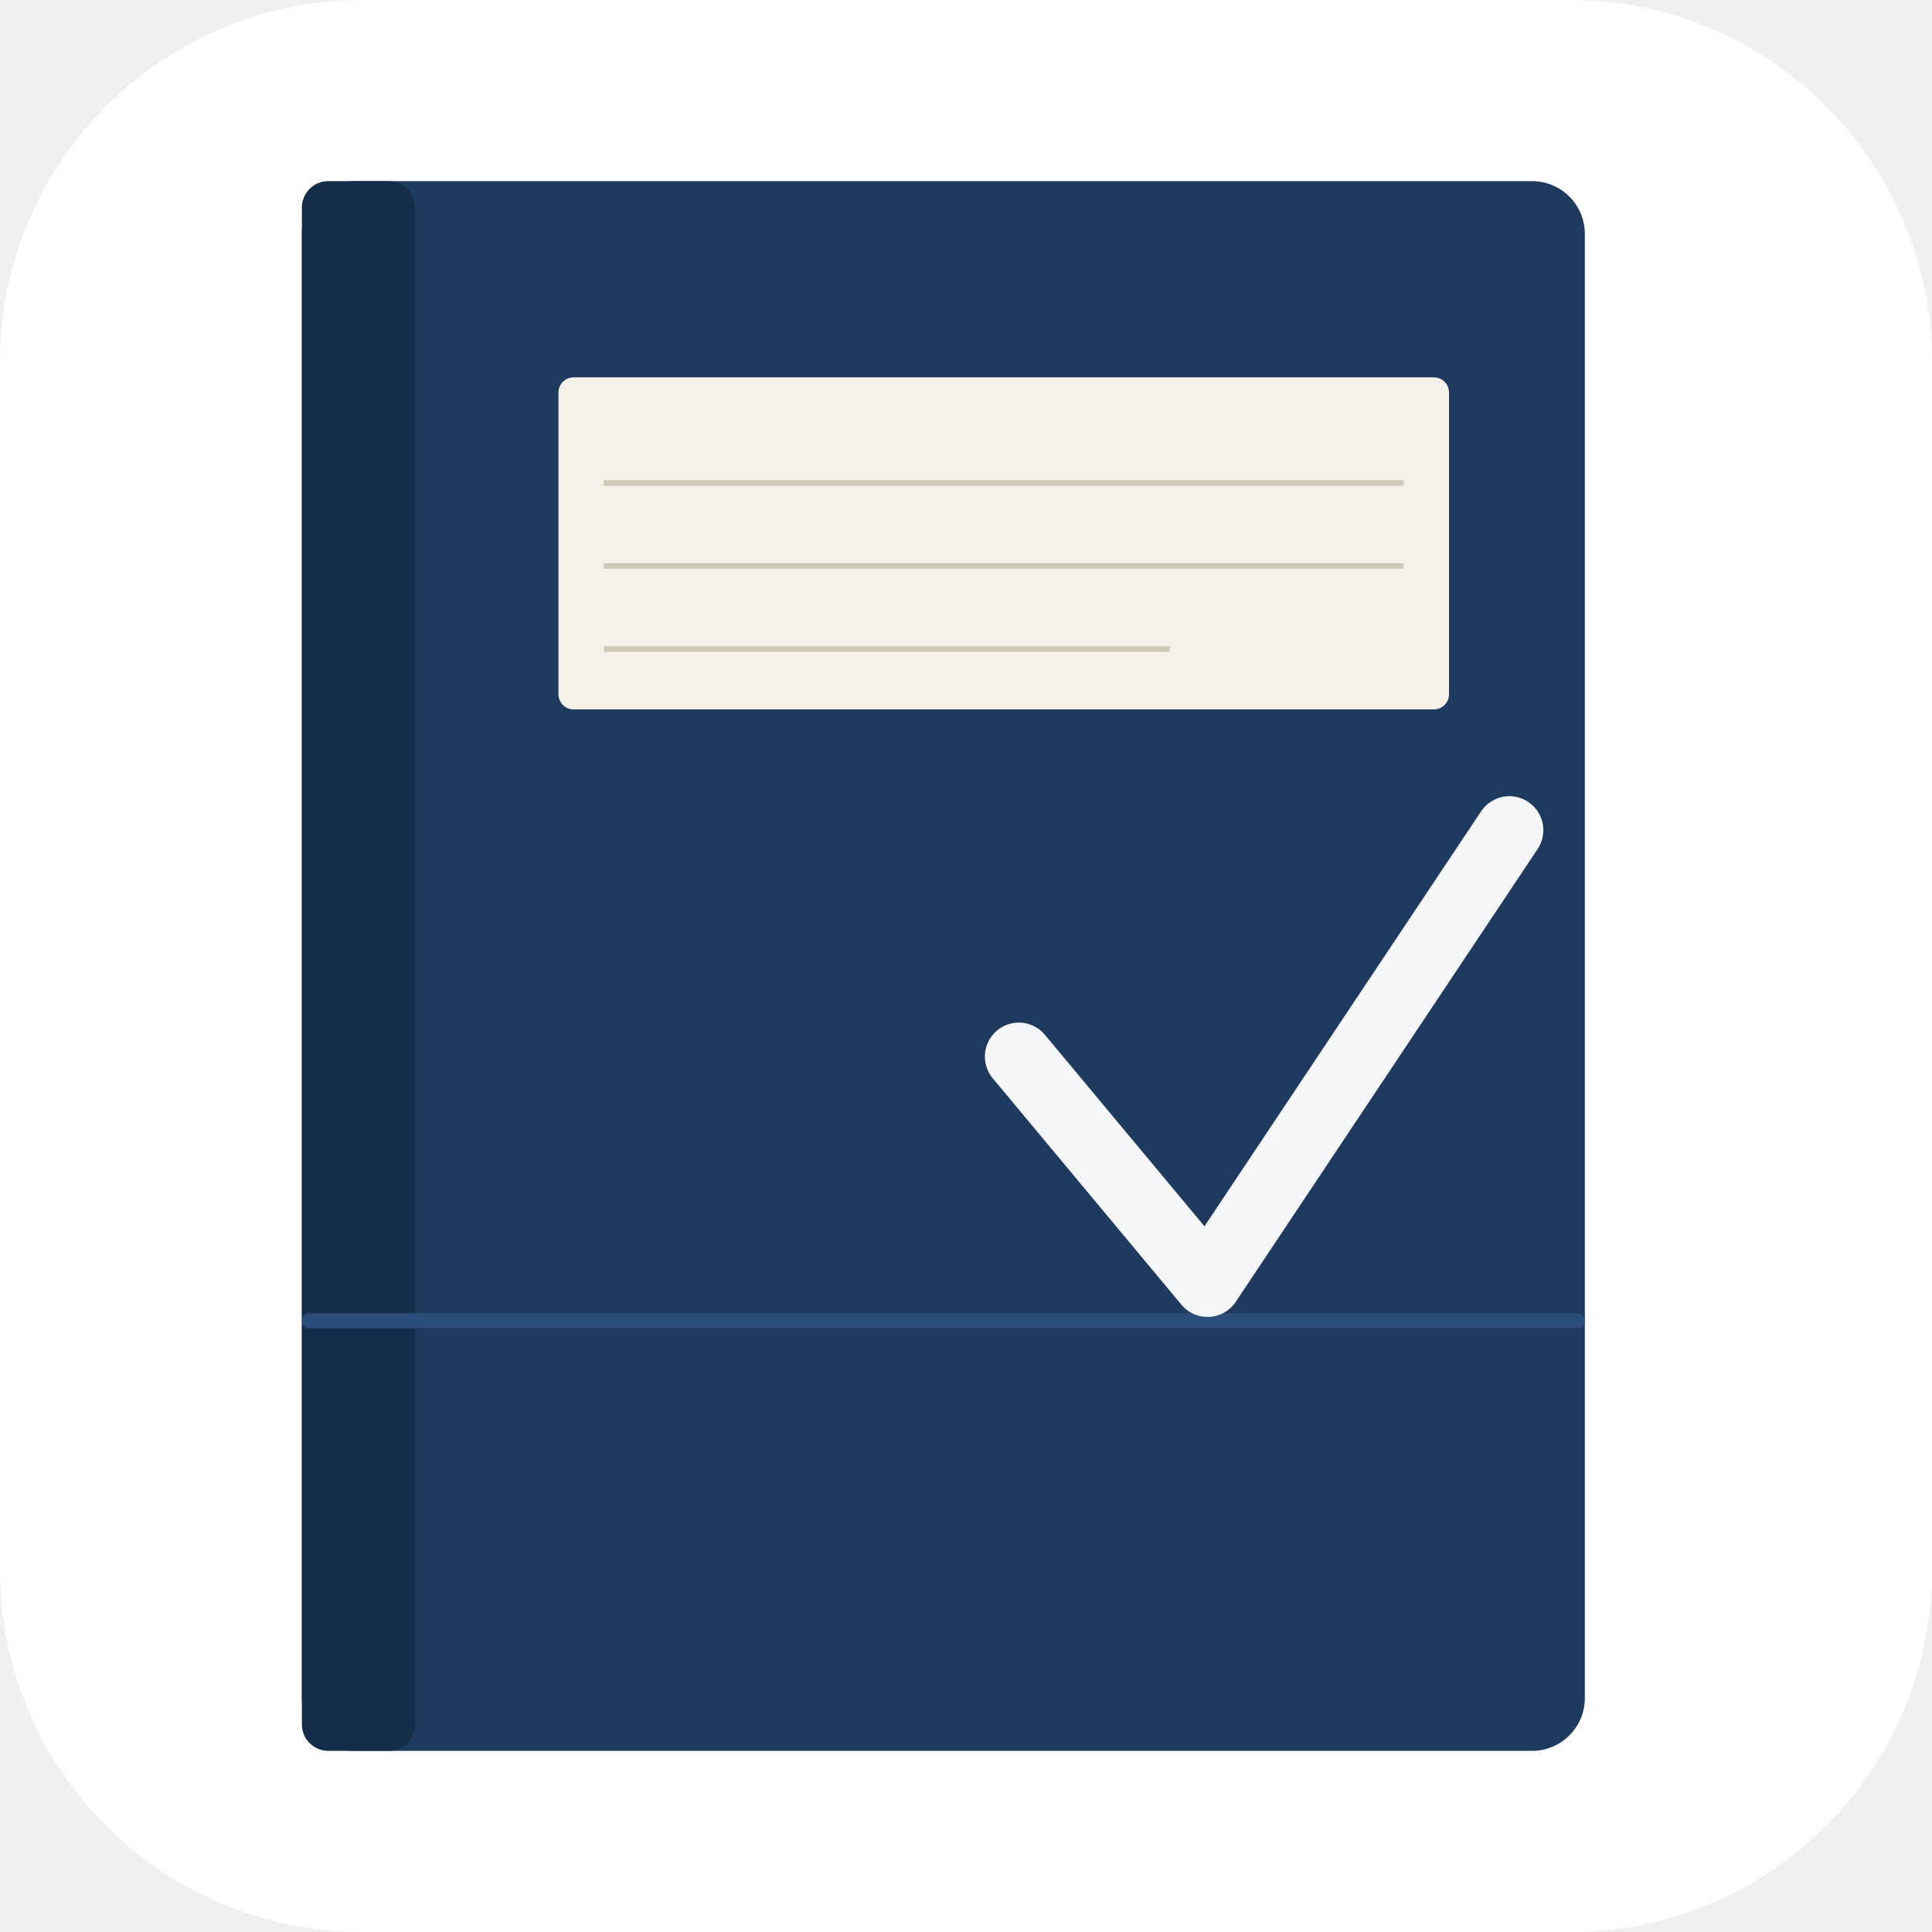
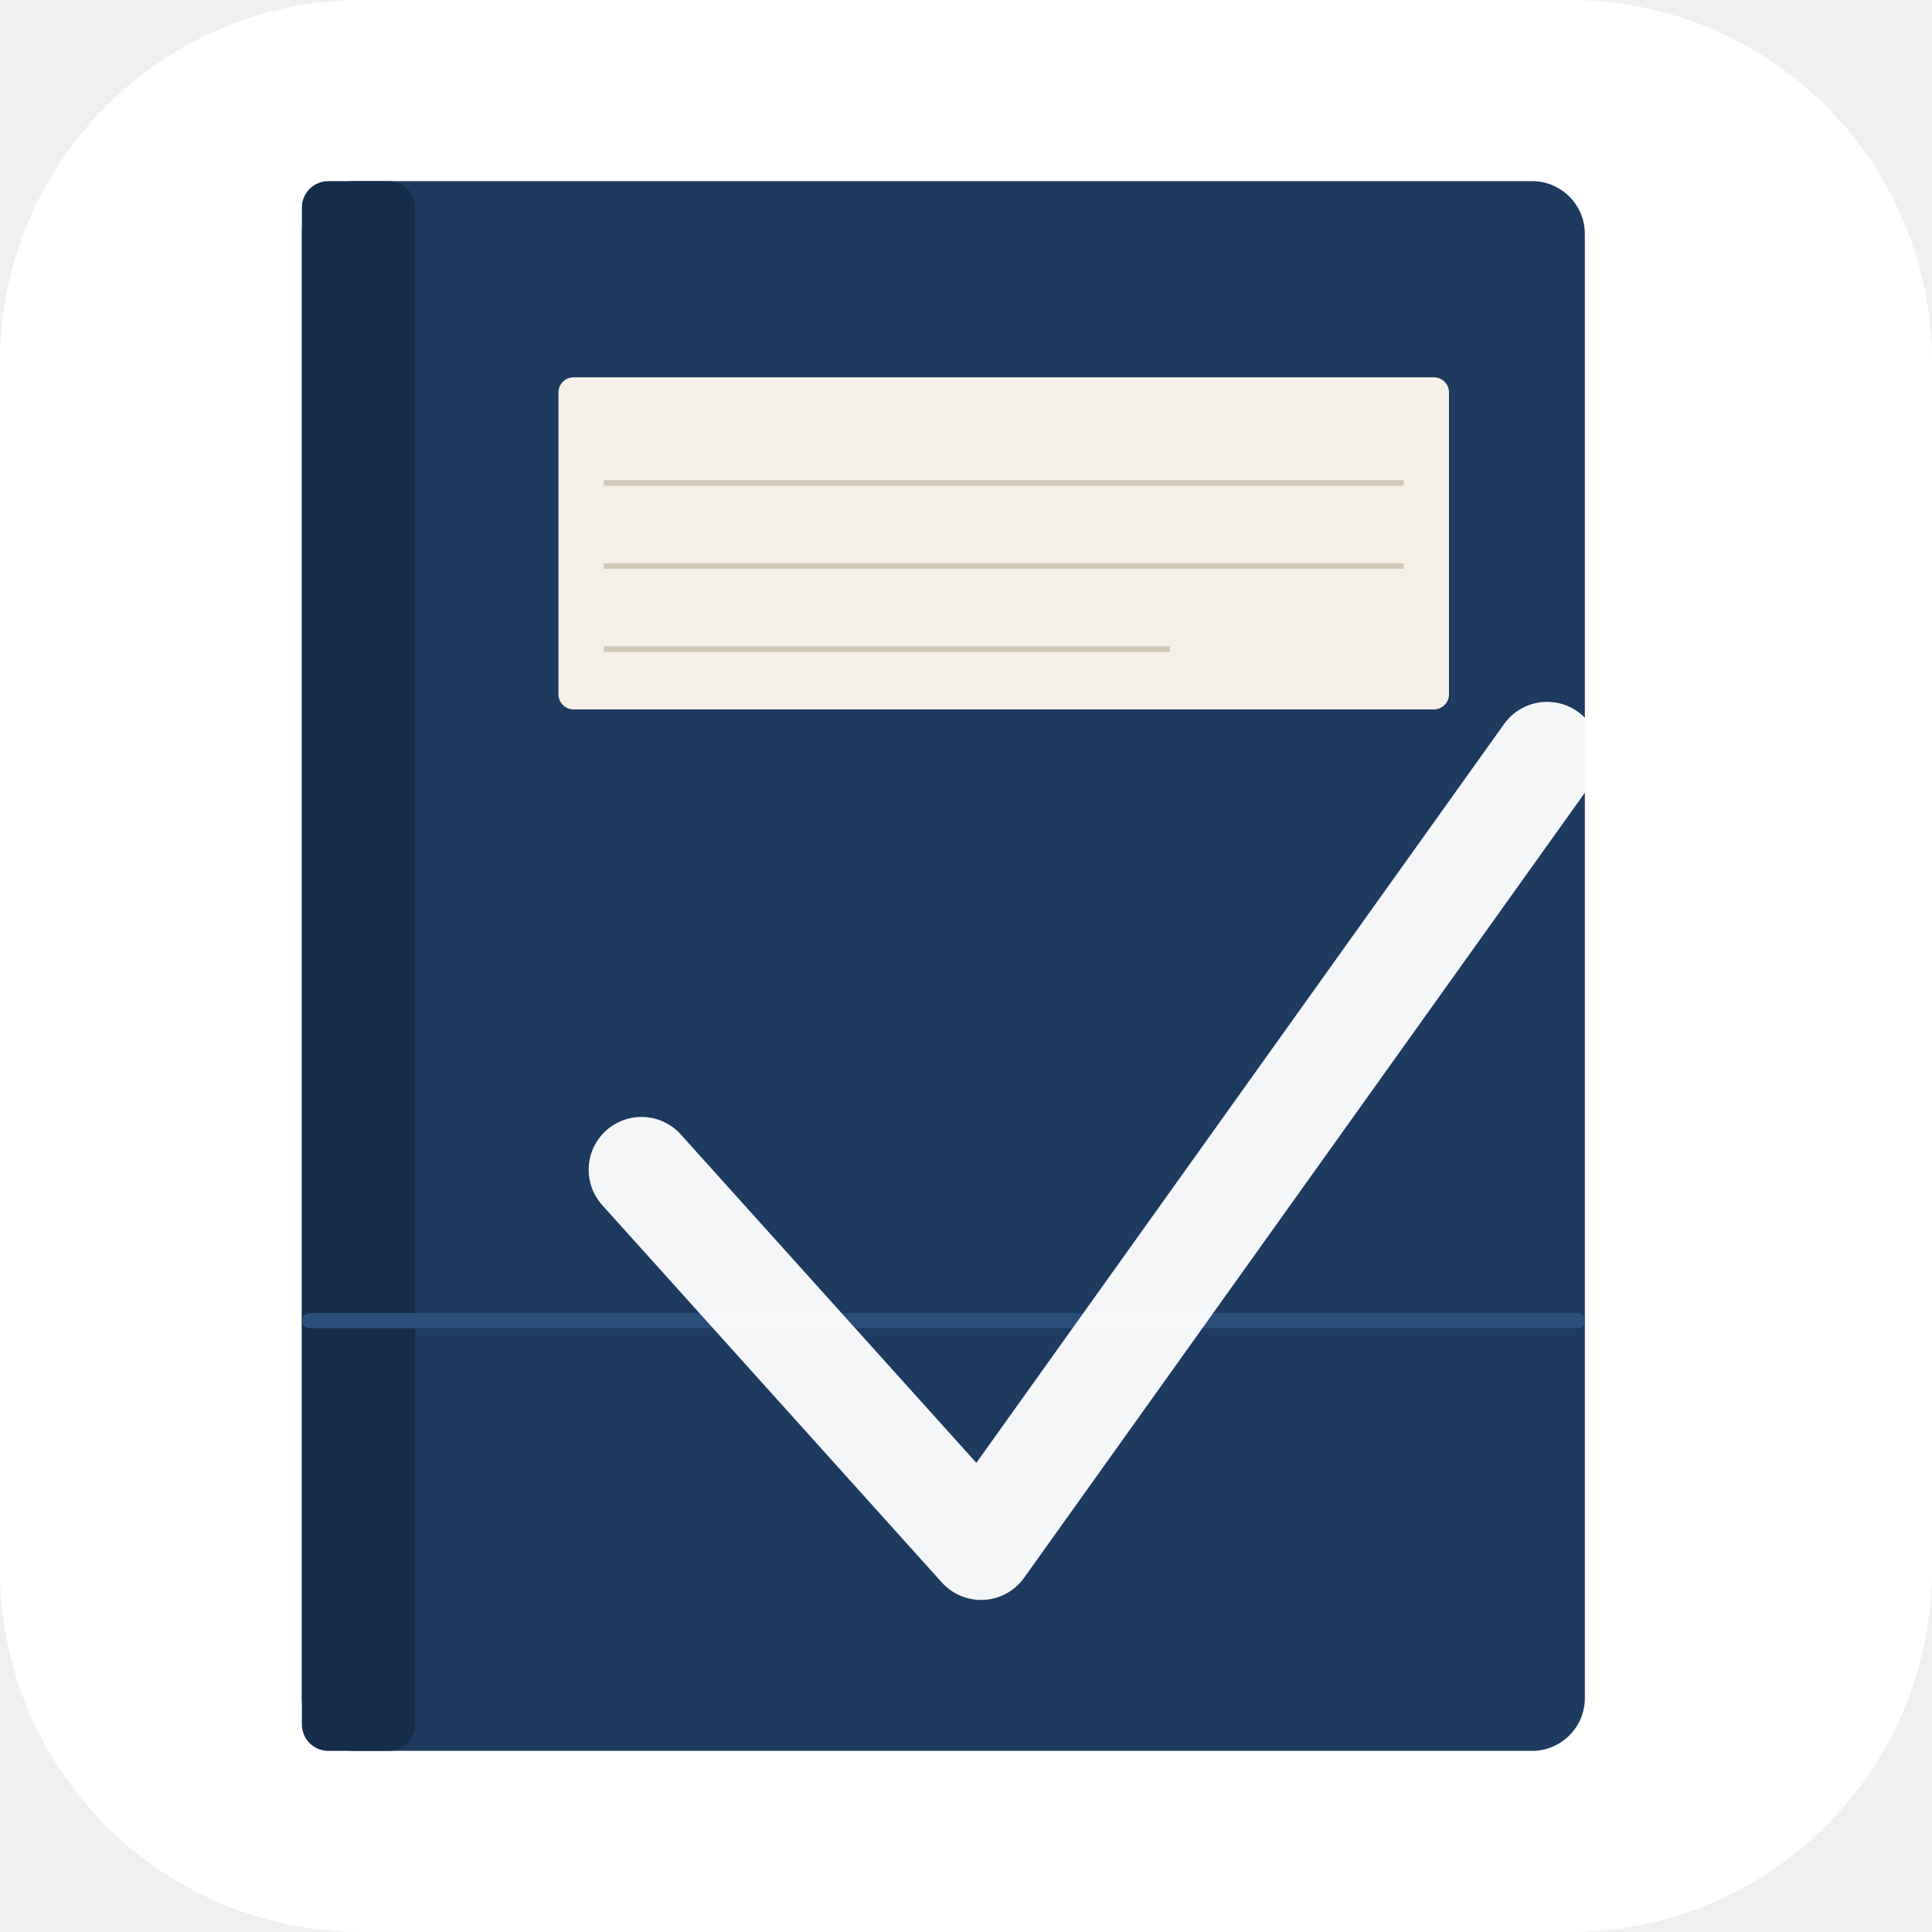
<svg xmlns="http://www.w3.org/2000/svg" viewBox="0 0 512 512">
  <rect width="512" height="512" rx="96" fill="#ffffff" />
  <rect x="80" y="48" width="340" height="416" rx="14" fill="#1e3a5f" />
  <rect x="80" y="48" width="30" height="416" rx="7" fill="#152c4a" />
  <rect x="80" y="348" width="340" height="4" fill="#2a4d7a" rx="2" />
  <rect x="148" y="100" width="236" height="88" rx="4" fill="#f5f0e8" />
  <line x1="160" y1="128" x2="372" y2="128" stroke="#d0c8b8" stroke-width="1.5" />
  <line x1="160" y1="150" x2="372" y2="150" stroke="#d0c8b8" stroke-width="1.5" />
  <line x1="160" y1="172" x2="310" y2="172" stroke="#d0c8b8" stroke-width="1.5" />
-   <polyline points="270,280 320,340 400,220" fill="none" stroke="#ffffff" stroke-width="18" stroke-linecap="round" stroke-linejoin="round" opacity="0.95" />
+   <polyline points="170,310 260,410 410,200" fill="none" stroke="#ffffff" stroke-width="28" stroke-linecap="round" stroke-linejoin="round" opacity="0.95" />
</svg>
